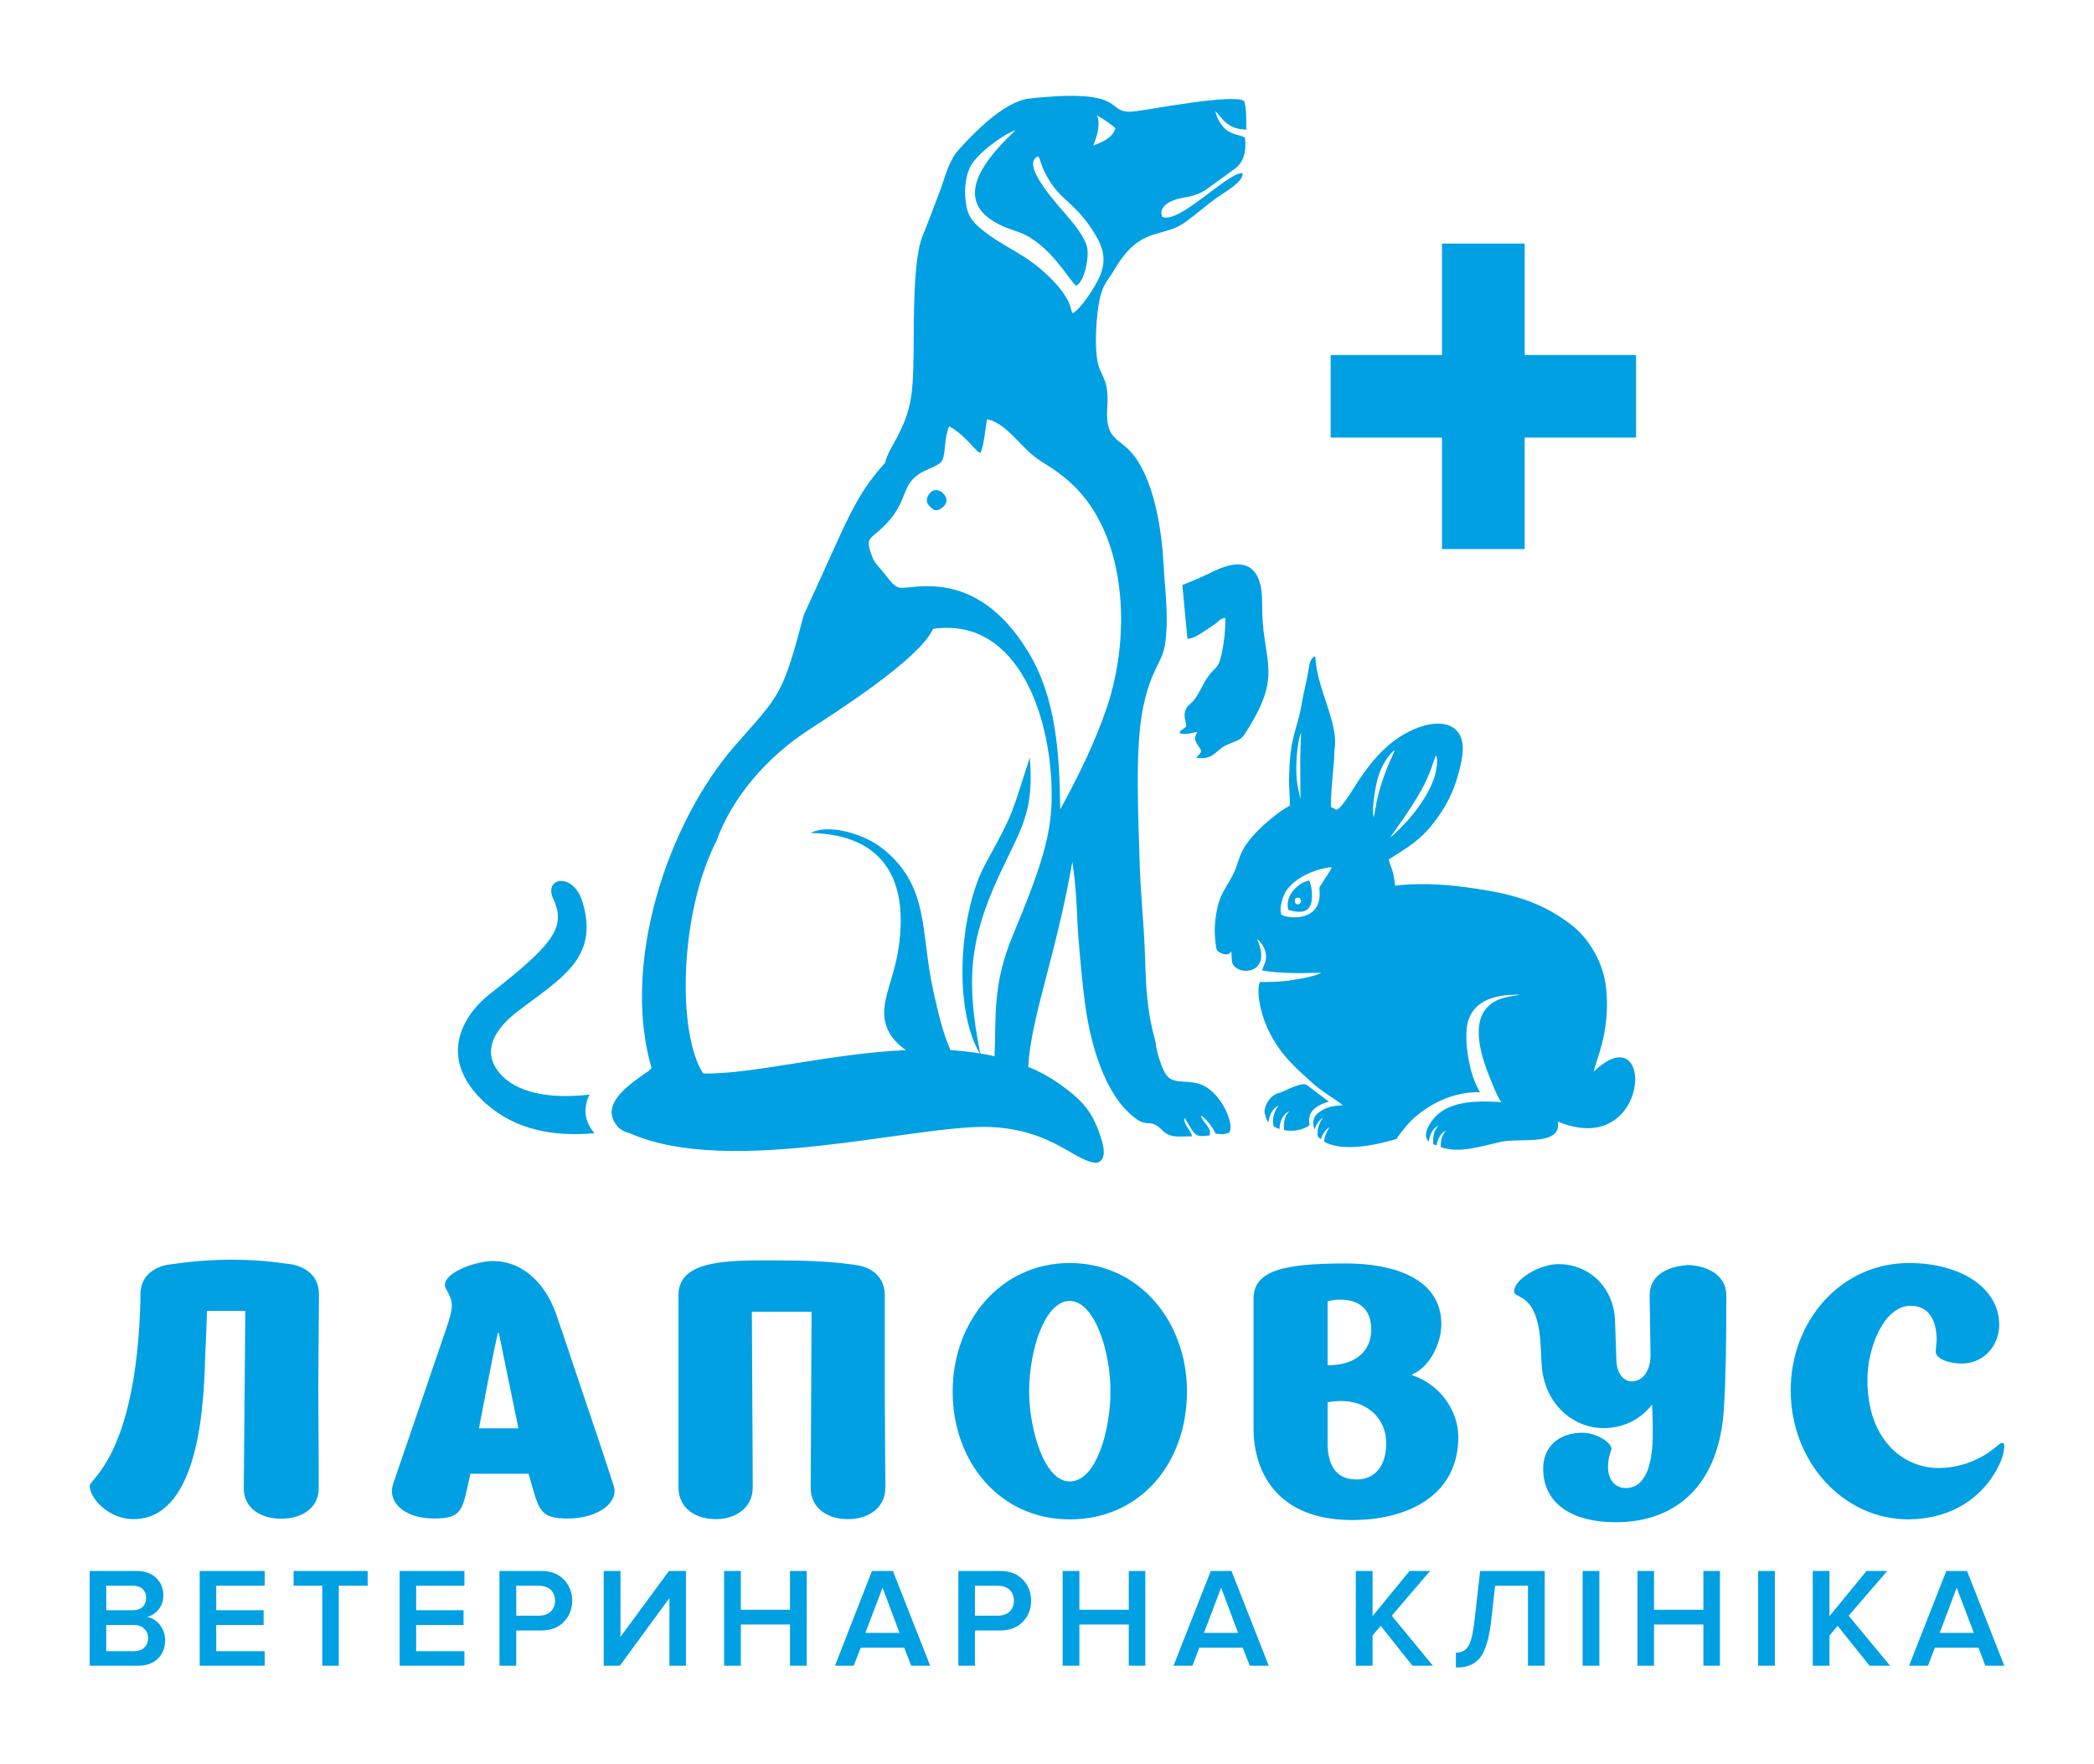
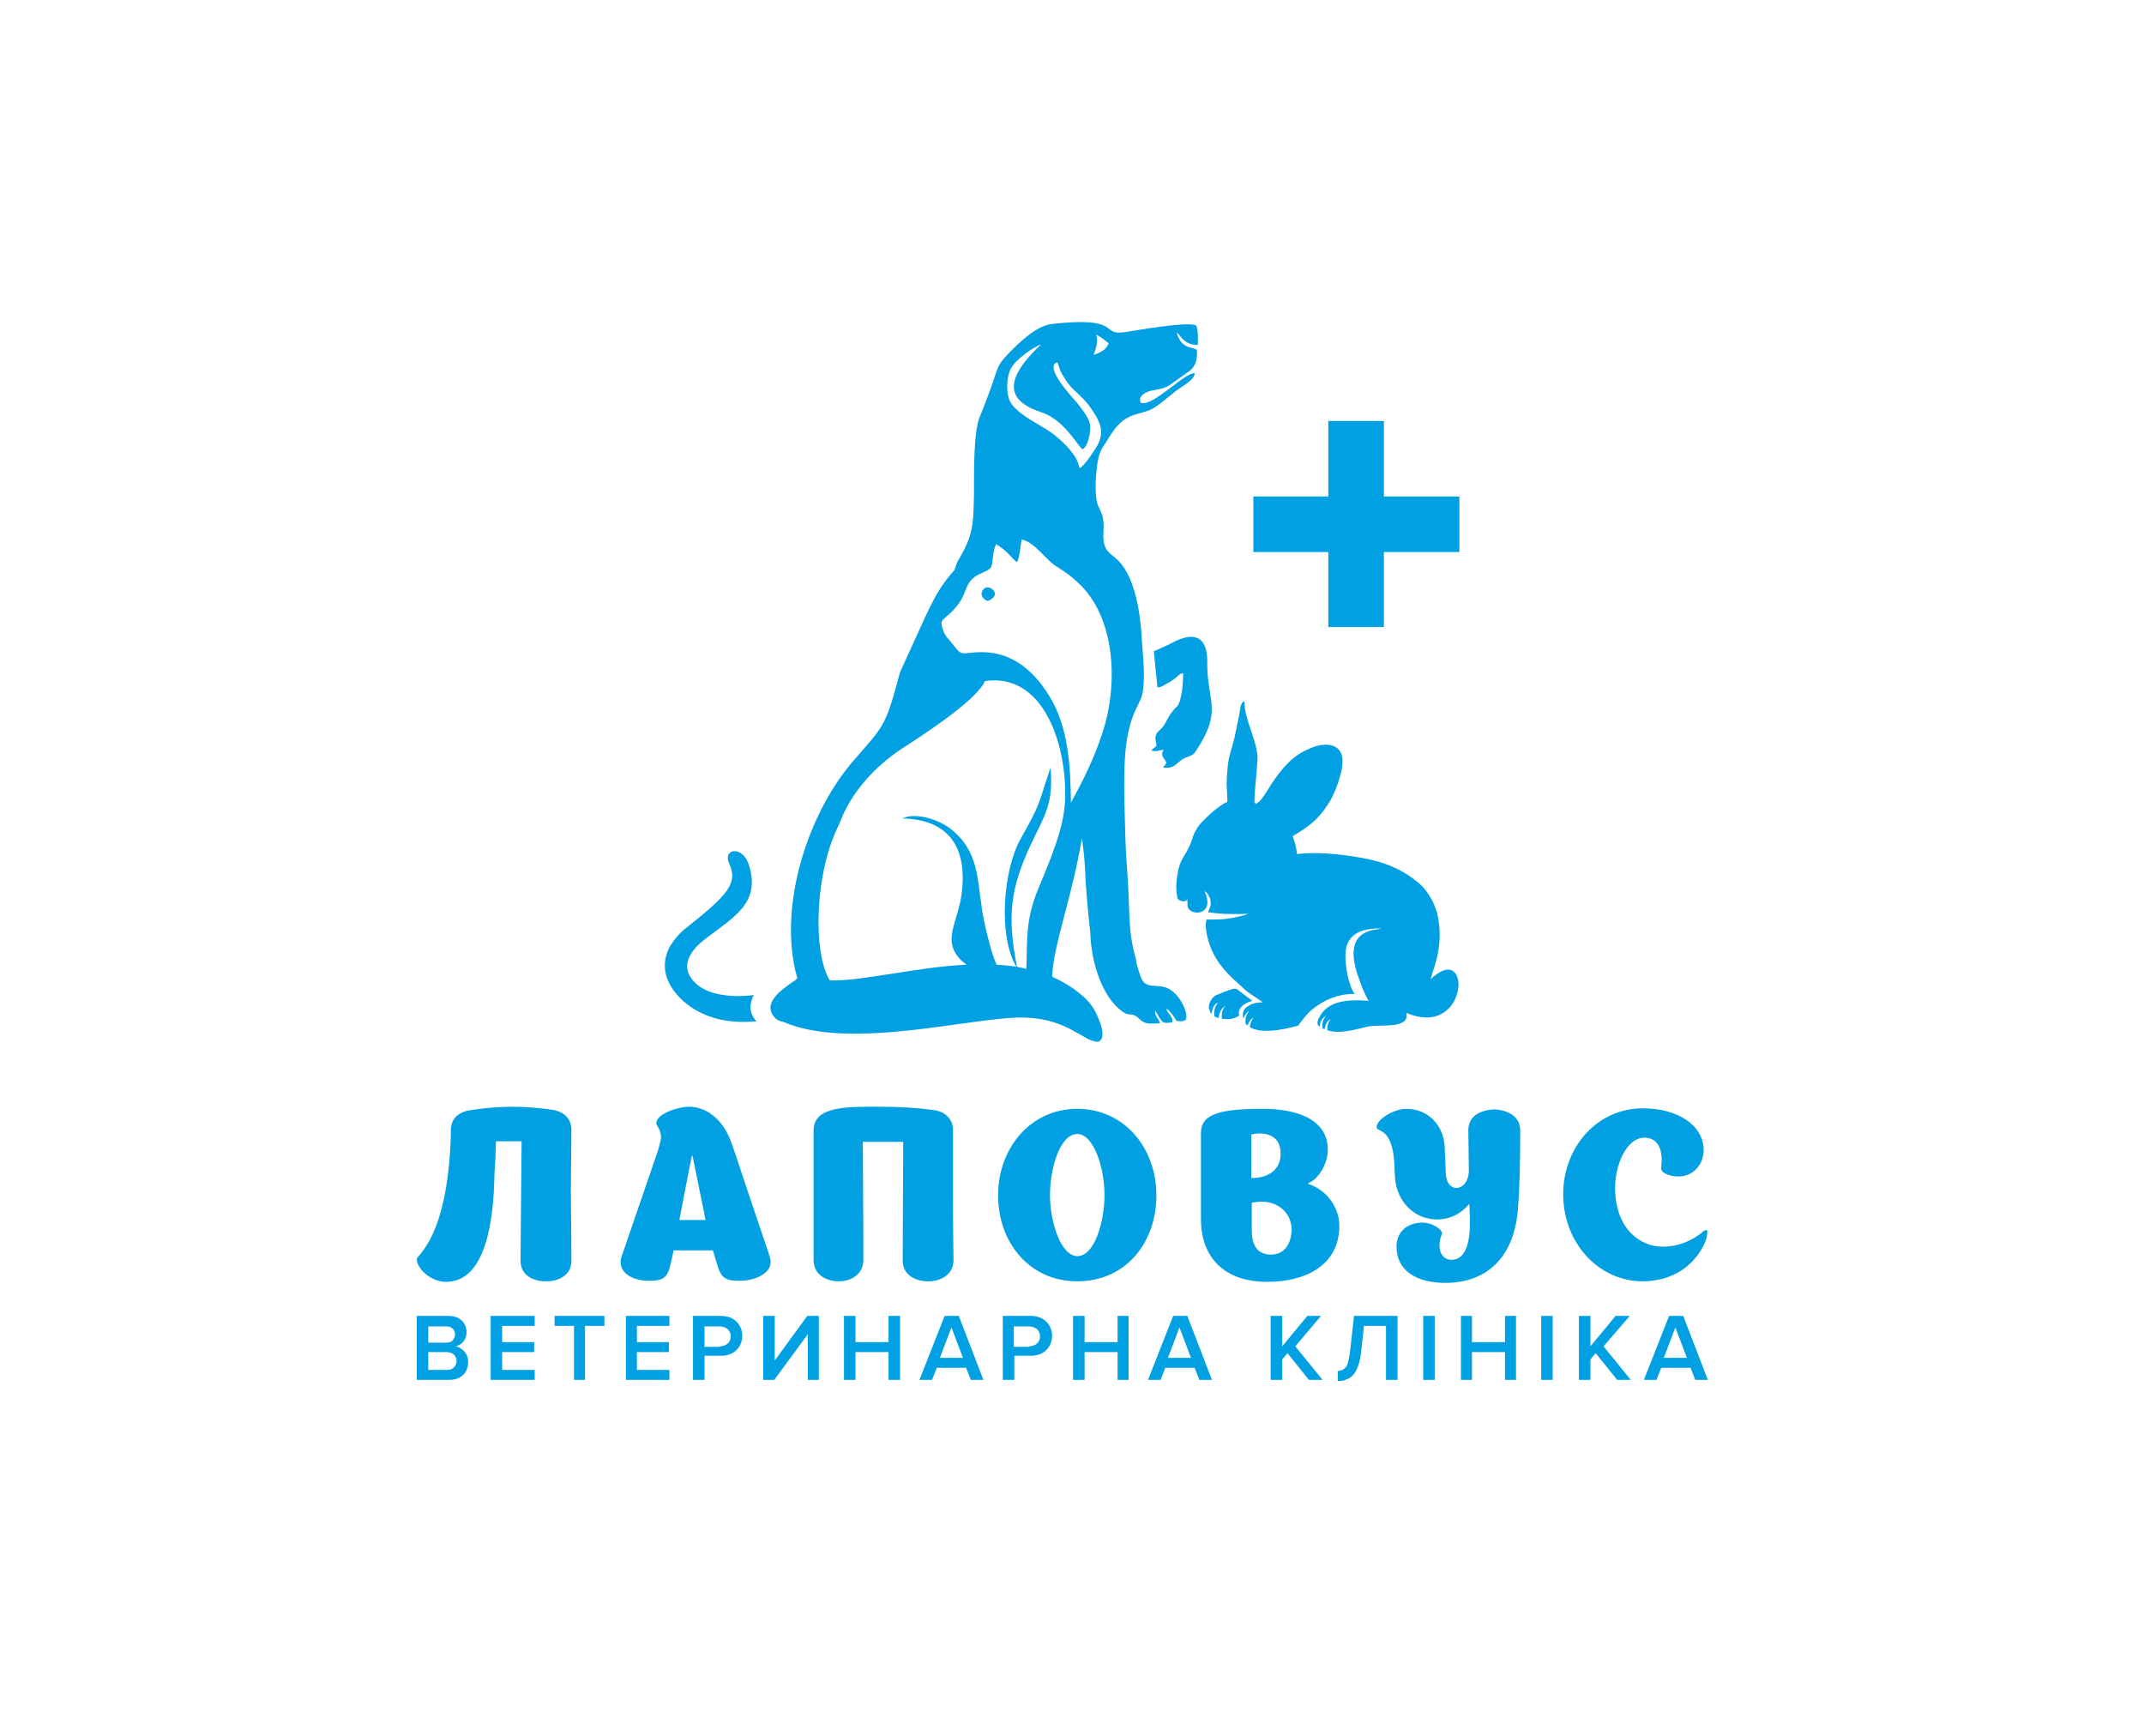
- <svg xmlns="http://www.w3.org/2000/svg" xml:space="preserve" width="95mm" height="80mm" version="1.1" style="shape-rendering:geometricPrecision; text-rendering:geometricPrecision; image-rendering:optimizeQuality; fill-rule:evenodd; clip-rule:evenodd" viewBox="0 0 9500 8000">
-   <defs>
-     <style type="text/css">
-    
-     .fil0 {fill:none}
-     .fil1 {fill:#00A0E3}
-     .fil2 {fill:#00A0E3;fill-rule:nonzero}
-    
-   </style>
-   </defs>
+ <svg xmlns="http://www.w3.org/2000/svg" version="1.1" id="Слой_1" x="0px" y="0px" viewBox="0 0 409 331" style="enable-background:new 0 0 409 331;" xml:space="preserve">
+   <style type="text/css">
+ 	.st0{fill:none;}
+ 	.st1{fill:#00A0E3;}
+ </style>
  <g id="Слой_x0020_1">
-     <rect class="fil0" width="9500" height="8000" />
+     <rect x="68" y="49" class="st0" width="269.3" height="226.8" />
    <g id="_2147016891120">
      <g>
        <g>
-           <rect class="fil1" x="6542" y="1105" width="375" height="1386" />
-           <rect class="fil1" transform="matrix(3.2868E-15 0.124102 -0.124102 3.2868E-15 7422.52 1610.65)" width="3018" height="11166" />
+           <rect x="253.4" y="80.3" class="st1" width="10.6" height="39.3" />
+           <rect x="239.1" y="94.7" class="st1" width="39.3" height="10.6" />
        </g>
-         <path class="fil1" d="M5159 5079c50,34 61,-5 113,48 38,38 75,28 136,28 -6,-30 -43,-57 -33,-83 49,80 42,88 113,79 10,-38 -31,-55 -40,-90 21,10 54,53 67,82 25,2 35,6 60,-4 31,-27 -34,-195 -139,-223 -64,-18 -116,5 -148,-44 -18,-27 -44,-109 -45,-143 -45,-161 -43,-260 -50,-432 -5,-119 -18,-242 -22,-364 -5,-206 -25,-538 16,-728 37,-174 85,-197 98,-279 19,-121 0,-247 -6,-363 -7,-139 -37,-367 -133,-494 -56,-75 -118,-70 -123,-172 -3,-42 7,-82 -2,-137 -5,-32 -21,-60 -32,-86 -30,-70 -15,-262 3,-330 10,-37 21,-57 38,-81 19,-26 33,-54 49,-76 107,-158 202,-108 301,-181 50,-37 85,-68 135,-105 32,-25 124,-71 123,-115 -63,-10 -287,232 -365,198 -21,-48 42,-78 90,-86 63,-11 90,-22 131,-54l109 -79c40,-30 53,-81 45,-141 -34,-16 -56,-12 -87,-37 -20,-17 -42,-52 -47,-82 1,1 3,1 3,3 1,2 3,3 4,3l20 24c28,35 63,52 113,53 0,-41 2,-98 -10,-130 -53,-33 -413,37 -494,47 -148,18 -10,-109 -480,-58 -117,13 -259,164 -321,233 -45,50 -58,114 -86,190 -25,65 -51,136 -78,202 -42,101 -39,382 -40,515 -3,221 -8,282 -105,451 -10,19 -19,40 -25,62 -142,159 -167,254 -368,689 -99,372 -106,358 -310,591 -308,351 -520,989 -381,1466 -17,17 -9,10 -33,26 -74,53 -210,145 -116,244 11,11 29,20 52,26l0 0c457,201 1302,-43 1634,-29 288,12 391,166 486,162 44,-15 27,-79 16,-113 -35,-107 -72,-162 -185,-242 -46,-33 -94,-59 -145,-80 11,-223 126,-504 200,-931 14,94 20,186 24,294 3,44 14,199 33,347 22,166 84,423 237,529zm-1909 -1263c75,-207 236,-385 418,-504 113,-74 504,-321 565,-459 393,-57 546,419 538,780 -4,170 -56,322 -175,608 -94,224 -76,368 -84,551 -21,-5 -43,-9 -65,-13 -65,-329 -50,-515 88,-812 98,-211 157,-280 137,-530 -84,255 -65,235 -200,480 -119,216 -150,655 -27,862 -44,-7 -88,-12 -133,-15 -37,-86 -54,-163 -77,-265 -60,-268 -16,-472 -223,-643 -74,-63 -214,-109 -302,-89 -8,2 -25,7 -31,12 311,7 446,191 398,519 -23,165 -101,267 -47,378 17,35 45,64 80,88 -350,16 -704,112 -920,106 -121,-189 -105,-733 60,-1054zm1560 -144c-3,-256 -19,-508 -146,-716 -239,-392 -531,-278 -584,-290 -31,-7 -54,-50 -88,-88 -12,-13 -27,-30 -34,-50 -39,-102 -9,-71 72,-162 87,-97 60,-160 137,-214 33,-24 98,-38 109,-66 15,-36 7,-99 30,-152 76,41 116,111 141,121 16,-22 24,-119 31,-153 72,13 134,96 188,146 56,54 101,61 192,143 257,234 275,694 162,1023 -55,162 -134,319 -210,458zm-592 -1375c-12,-11 -19,-28 -7,-49 29,-51 80,-12 83,19 1,13 -6,27 -21,37 -23,17 -34,14 -55,-7zm649 -876c-12,-17 -6,-31 -29,-70 -34,-57 -88,-108 -141,-150 -68,-54 -163,-96 -232,-151 -37,-30 -71,-57 -81,-117 -10,-57 -7,-119 14,-168 29,-70 168,-163 209,-174 -91,87 -297,289 -104,410 42,27 73,36 119,52 142,52 234,227 260,243 38,-16 60,-130 50,-174 -10,-45 -57,-103 -86,-137 -24,-30 -228,-243 -135,-276l7 16c14,40 12,41 38,86 18,32 42,60 64,81 54,50 92,84 135,150 45,69 71,129 33,215 -20,46 -85,145 -121,164zm93 -761c21,-50 33,-107 16,-137 38,21 61,39 85,59 -9,20 -16,48 -101,78z" />
-         <path class="fil1" d="M5364 2654l23 243c24,4 60,-23 87,-40 10,-7 25,-17 40,-27 19,-14 20,-23 45,-27 1,53 -5,106 -15,156 -18,82 -27,60 -62,109 -23,31 -39,74 -62,104 -16,21 -30,25 -39,44 -15,31 -1,51 1,80 -29,24 -29,17 -30,31 41,8 47,-3 80,-6 -27,42 8,57 18,87 -8,18 -14,17 -22,30 85,11 83,-37 145,-62 66,-27 57,-15 109,-103 134,-230 41,-286 44,-535 2,-158 -68,-218 -214,-149 -47,23 -101,47 -148,65z" />
-         <path class="fil1" d="M6065 3673c25,-8 86,-114 100,-134 66,-98 139,-182 249,-230 60,-27 143,-42 190,1 49,45 32,127 15,191 -16,61 -39,118 -71,169 -78,124 -138,161 -248,229 2,13 14,38 18,55 7,25 8,36 11,64 129,-15 269,-5 430,24 144,25 263,70 371,155 76,58 138,163 153,261 16,103 6,212 -25,312 -9,30 -21,63 -28,92 283,-271 262,404 -163,226 21,114 -174,73 -256,92 -95,21 -191,54 -275,24 0,-25 3,-55 25,-74 -28,9 -38,41 -44,67 -4,-1 -8,-3 -12,-5 -1,0 -1,0 -2,0 -4,-30 1,-64 24,-86 -28,12 -41,44 -45,73 -11,-10 -20,-29 -5,-61 56,-121 196,-127 334,-118 -19,-25 -48,-100 -61,-134 -140,-362 117,-340 143,-353 -122,-3 -226,33 -239,153 -8,80 15,219 61,289 -118,-3 -229,50 -312,128 -10,9 -65,75 -67,84 -147,44 -266,50 -329,12 2,-22 10,-43 25,-65 -21,11 -32,34 -40,54 -6,-4 -10,-9 -14,-14 -3,-29 5,-57 24,-83 -19,11 -31,33 -39,53 -3,-9 -5,-20 -5,-32 2,-27 14,-36 25,-45 35,-26 64,-30 109,-33 -11,-8 -21,-16 -34,-25 -35,-23 -76,-50 -104,-76 -92,-82 -165,-149 -214,-273 -19,-49 -39,-127 -27,-177 1,-3 2,-9 7,-8 25,1 83,-1 117,-5 63,-8 136,-23 157,-37 -90,2 -176,5 -267,-10 0,-19 24,-39 15,-81 -4,-21 -22,-52 -39,-61 64,140 -50,163 -95,130 -27,-21 -17,-38 -22,-76 -8,19 -29,17 -46,9 -23,-10 -22,-18 -25,-44 -6,-42 -5,-87 2,-129 15,-102 49,-122 82,-194 16,-35 21,-66 39,-100 16,-30 37,-55 59,-79 32,-34 106,-98 151,-121l3 -1c3,-27 -4,-91 -3,-116 1,-41 2,-80 7,-123 8,-79 39,-151 48,-211l0 0c9,-54 27,-126 36,-180 2,-36 28,-57 29,-43 0,13 3,34 5,47 21,129 101,266 81,374 1,48 -17,174 -16,257 6,3 12,6 18,9 4,2 4,5 9,3zm-165 -49c-13,-52 -19,-82 -19,-142 0,-39 6,-121 22,-161 -2,53 -5,104 -4,155l1 148zm41 1481c-34,24 -77,29 -115,22 -4,-30 0,-64 24,-86 -29,12 -45,48 -45,81 -10,-3 -19,-7 -27,-12 -7,-33 0,-66 23,-94 -28,11 -43,45 -46,76 -8,-10 -13,-21 -14,-33 -15,-21 13,-87 57,-99 13,-2 46,-20 62,-26 16,-6 53,-22 68,-12l101 76c-35,9 -80,30 -88,68 -3,13 -2,26 0,39zm101 -1171c-4,15 -36,58 -44,73 -16,25 -12,13 -11,46 2,128 -138,114 -167,100 -8,-3 -6,-1 -8,-9 -8,-20 5,-66 13,-84 33,-73 139,-119 217,-126zm265 -136c2,-4 118,-155 168,-267 24,-54 22,-61 39,-104 7,10 6,25 5,38 -2,32 -10,61 -22,89 -25,61 -70,123 -115,173 -15,16 -60,64 -75,71zm-75 -91c-11,-31 9,-145 19,-177 7,-25 17,-48 30,-71 11,-20 33,-48 46,-56 -5,19 -22,49 -30,71 -21,53 -37,98 -49,152 -4,17 -12,71 -16,81z" />
-         <path class="fil1" d="M5845 4128c39,11 81,18 100,-20 12,-24 8,-91 -6,-113 -42,6 -113,64 -94,133zm43 -56c8,0 14,6 14,15 0,9 -6,16 -14,16 -8,0 -14,-7 -14,-16 0,-9 6,-15 14,-15z" />
-         <path class="fil1" d="M2675 4966c-178,21 -337,-7 -412,-102 -80,-100 -12,-200 81,-272 197,-152 376,-242 299,-499 -42,-140 -179,-112 -133,-15 61,130 -3,208 -286,430 -49,39 -89,84 -115,135 -82,162 13,291 97,365 134,118 306,150 491,133 -28,-32 -45,-72 -40,-116 2,-21 8,-41 18,-59z" />
+         <path class="st1" d="M214.2,193c1.4,1,1.7-0.1,3.2,1.4c1.1,1.1,2.1,0.8,3.9,0.8c-0.2-0.9-1.2-1.6-0.9-2.4     c1.4,2.3,1.2,2.5,3.2,2.2c0.3-1.1-0.9-1.6-1.1-2.6c0.6,0.3,1.5,1.5,1.9,2.3c0.7,0.1,1,0.2,1.7-0.1c0.9-0.8-1-5.5-3.9-6.3     c-1.8-0.5-3.3,0.1-4.2-1.2c-0.5-0.8-1.2-3.1-1.3-4.1c-1.3-4.6-1.2-7.4-1.4-12.2c-0.1-3.4-0.5-6.9-0.6-10.3     c-0.1-5.8-0.7-15.3,0.5-20.6c1-4.9,2.4-5.6,2.8-7.9c0.5-3.4,0-7-0.2-10.3c-0.2-3.9-1-10.4-3.8-14c-1.6-2.1-3.3-2-3.5-4.9     c-0.1-1.2,0.2-2.3-0.1-3.9c-0.1-0.9-0.6-1.7-0.9-2.4c-0.9-2-0.4-7.4,0.1-9.4c0.3-1,0.6-1.6,1.1-2.3c0.5-0.7,0.9-1.5,1.4-2.2     c3-4.5,5.7-3.1,8.5-5.1c1.4-1,2.4-1.9,3.8-3c0.9-0.7,3.5-2,3.5-3.3c-1.8-0.3-8.1,6.6-10.3,5.6c-0.6-1.4,1.2-2.2,2.6-2.4     c1.8-0.3,2.6-0.6,3.7-1.5l3.1-2.2c1.1-0.9,1.5-2.3,1.3-4c-1-0.5-1.6-0.3-2.5-1c-0.6-0.5-1.2-1.5-1.3-2.3c0,0,0.1,0,0.1,0.1     c0,0.1,0.1,0.1,0.1,0.1l0.6,0.7c0.8,1,1.8,1.5,3.2,1.5c0-1.2,0.1-2.8-0.3-3.7c-1.5-0.9-11.7,1-14,1.3c-4.2,0.5-0.3-3.1-13.6-1.6     c-3.3,0.4-7.3,4.6-9.1,6.6c-1.3,1.4-1.6,3.2-2.4,5.4c-0.7,1.8-1.4,3.9-2.2,5.7c-1.2,2.9-1.1,10.8-1.1,14.6c-0.1,6.3-0.2,8-3,12.8     c-0.3,0.5-0.5,1.1-0.7,1.8c-4,4.5-4.7,7.2-10.4,19.5c-2.8,10.5-3,10.1-8.8,16.8c-8.7,9.9-14.7,28-10.8,41.6     c-0.5,0.5-0.3,0.3-0.9,0.7c-2.1,1.5-6,4.1-3.3,6.9c0.3,0.3,0.8,0.6,1.5,0.7l0,0c13,5.7,36.9-1.2,46.3-0.8     c8.2,0.3,11.1,4.7,13.8,4.6c1.2-0.4,0.8-2.2,0.5-3.2c-1-3-2-4.6-5.2-6.9c-1.3-0.9-2.7-1.7-4.1-2.3c0.3-6.3,3.6-14.3,5.7-26.4     c0.4,2.7,0.6,5.3,0.7,8.3c0.1,1.2,0.4,5.6,0.9,9.8C208.1,182.7,209.9,190,214.2,193z M160.1,157.2c2.1-5.9,6.7-10.9,11.8-14.3     c3.2-2.1,14.3-9.1,16-13c11.1-1.6,15.5,11.9,15.3,22.1c-0.1,4.8-1.6,9.1-5,17.2c-2.7,6.3-2.2,10.4-2.4,15.6     c-0.6-0.1-1.2-0.3-1.8-0.4c-1.8-9.3-1.4-14.6,2.5-23c2.8-6,4.5-7.9,3.9-15c-2.4,7.2-1.8,6.7-5.7,13.6c-3.4,6.1-4.3,18.6-0.8,24.4     c-1.2-0.2-2.5-0.3-3.8-0.4c-1-2.4-1.5-4.6-2.2-7.5c-1.7-7.6-0.5-13.4-6.3-18.2c-2.1-1.8-6.1-3.1-8.6-2.5     c-0.2,0.1-0.7,0.2-0.9,0.3c8.8,0.2,12.6,5.4,11.3,14.7c-0.7,4.7-2.9,7.6-1.3,10.7c0.5,1,1.3,1.8,2.3,2.5c-9.9,0.5-20,3.2-26.1,3     C155,181.7,155.4,166.3,160.1,157.2z M204.3,153.1c-0.1-7.3-0.5-14.4-4.1-20.3c-6.8-11.1-15.1-7.9-16.6-8.2     c-0.9-0.2-1.5-1.4-2.5-2.5c-0.3-0.4-0.8-0.9-1-1.4c-1.1-2.9-0.3-2,2-4.6c2.5-2.7,1.7-4.5,3.9-6.1c0.9-0.7,2.8-1.1,3.1-1.9     c0.4-1,0.2-2.8,0.9-4.3c2.2,1.2,3.3,3.1,4,3.4c0.5-0.6,0.7-3.4,0.9-4.3c2,0.4,3.8,2.7,5.3,4.1c1.6,1.5,2.9,1.7,5.4,4.1     c7.3,6.6,7.8,19.7,4.6,29C208.7,144.7,206.5,149.1,204.3,153.1z M187.6,114.1c-0.3-0.3-0.5-0.8-0.2-1.4c0.8-1.4,2.3-0.3,2.4,0.5     c0,0.4-0.2,0.8-0.6,1C188.5,114.8,188.2,114.7,187.6,114.1z M206,89.3c-0.3-0.5-0.2-0.9-0.8-2c-1-1.6-2.5-3.1-4-4.3     c-1.9-1.5-4.6-2.7-6.6-4.3c-1-0.9-2-1.6-2.3-3.3c-0.3-1.6-0.2-3.4,0.4-4.8c0.8-2,4.8-4.6,5.9-4.9c-2.6,2.5-8.4,8.2-2.9,11.6     c1.2,0.8,2.1,1,3.4,1.5c4,1.5,6.6,6.4,7.4,6.9c1.1-0.5,1.7-3.7,1.4-4.9c-0.3-1.3-1.6-2.9-2.4-3.9c-0.7-0.9-6.5-6.9-3.8-7.8     l0.2,0.5c0.4,1.1,0.3,1.2,1.1,2.4c0.5,0.9,1.2,1.7,1.8,2.3c1.5,1.4,2.6,2.4,3.8,4.3c1.3,2,2,3.7,0.9,6.1     C208.8,85.9,207,88.7,206,89.3z M208.6,67.7c0.6-1.4,0.9-3,0.5-3.9c1.1,0.6,1.7,1.1,2.4,1.7C211.2,66.1,211,66.9,208.6,67.7z" />
+         <path class="st1" d="M220.1,124.2l0.7,6.9c0.7,0.1,1.7-0.7,2.5-1.1c0.3-0.2,0.7-0.5,1.1-0.8c0.5-0.4,0.6-0.7,1.3-0.8     c0,1.5-0.1,3-0.4,4.4c-0.5,2.3-0.8,1.7-1.8,3.1c-0.7,0.9-1.1,2.1-1.8,2.9c-0.5,0.6-0.9,0.7-1.1,1.2c-0.4,0.9,0,1.4,0,2.3     c-0.8,0.7-0.8,0.5-0.9,0.9c1.2,0.2,1.3-0.1,2.3-0.2c-0.8,1.2,0.2,1.6,0.5,2.5c-0.2,0.5-0.4,0.5-0.6,0.9c2.4,0.3,2.4-1,4.1-1.8     c1.9-0.8,1.6-0.4,3.1-2.9c3.8-6.5,1.2-8.1,1.2-15.2c0.1-4.5-1.9-6.2-6.1-4.2C222.9,123,221.4,123.7,220.1,124.2z" />
+         <path class="st1" d="M239.9,153.1c0.7-0.2,2.4-3.2,2.8-3.8c1.9-2.8,3.9-5.2,7.1-6.5c1.7-0.8,4.1-1.2,5.4,0     c1.4,1.3,0.9,3.6,0.4,5.4c-0.5,1.7-1.1,3.3-2,4.8c-2.2,3.5-3.9,4.6-7,6.5c0.1,0.4,0.4,1.1,0.5,1.6c0.2,0.7,0.2,1,0.3,1.8     c3.7-0.4,7.6-0.1,12.2,0.7c4.1,0.7,7.5,2,10.5,4.4c2.2,1.6,3.9,4.6,4.3,7.4c0.5,2.9,0.2,6-0.7,8.8c-0.3,0.9-0.6,1.8-0.8,2.6     c8-7.7,7.4,11.5-4.6,6.4c0.6,3.2-4.9,2.1-7.3,2.6c-2.7,0.6-5.4,1.5-7.8,0.7c0-0.7,0.1-1.6,0.7-2.1c-0.8,0.3-1.1,1.2-1.2,1.9     c-0.1,0-0.2-0.1-0.3-0.1c0,0,0,0-0.1,0c-0.1-0.9,0-1.8,0.7-2.4c-0.8,0.3-1.2,1.2-1.3,2.1c-0.3-0.3-0.6-0.8-0.1-1.7     c1.6-3.4,5.6-3.6,9.5-3.3c-0.5-0.7-1.4-2.8-1.7-3.8c-4-10.3,3.3-9.6,4.1-10c-3.5-0.1-6.4,0.9-6.8,4.3c-0.2,2.3,0.4,6.2,1.7,8.2     c-3.3-0.1-6.5,1.4-8.8,3.6c-0.3,0.3-1.8,2.1-1.9,2.4c-4.2,1.2-7.5,1.4-9.3,0.3c0.1-0.6,0.3-1.2,0.7-1.8c-0.6,0.3-0.9,1-1.1,1.5     c-0.2-0.1-0.3-0.3-0.4-0.4c-0.1-0.8,0.1-1.6,0.7-2.4c-0.5,0.3-0.9,0.9-1.1,1.5c-0.1-0.3-0.1-0.6-0.1-0.9c0.1-0.8,0.4-1,0.7-1.3     c1-0.7,1.8-0.9,3.1-0.9c-0.3-0.2-0.6-0.5-1-0.7c-1-0.7-2.2-1.4-2.9-2.2c-2.6-2.3-4.7-4.2-6.1-7.7c-0.5-1.4-1.1-3.6-0.8-5     c0-0.1,0.1-0.3,0.2-0.2c0.7,0,2.4,0,3.3-0.1c1.8-0.2,3.9-0.7,4.5-1c-2.6,0.1-5,0.1-7.6-0.3c0-0.5,0.7-1.1,0.4-2.3     c-0.1-0.6-0.6-1.5-1.1-1.7c1.8,4-1.4,4.6-2.7,3.7c-0.8-0.6-0.5-1.1-0.6-2.2c-0.2,0.5-0.8,0.5-1.3,0.3c-0.7-0.3-0.6-0.5-0.7-1.2     c-0.2-1.2-0.1-2.5,0.1-3.7c0.4-2.9,1.4-3.5,2.3-5.5c0.5-1,0.6-1.9,1.1-2.8c0.5-0.9,1-1.6,1.7-2.2c0.9-1,3-2.8,4.3-3.4l0.1,0     c0.1-0.8-0.1-2.6-0.1-3.3c0-1.2,0.1-2.3,0.2-3.5c0.2-2.2,1.1-4.3,1.4-6l0,0c0.3-1.5,0.8-3.6,1-5.1c0.1-1,0.8-1.6,0.8-1.2     c0,0.4,0.1,1,0.1,1.3c0.6,3.7,2.9,7.5,2.3,10.6c0,1.4-0.5,4.9-0.5,7.3c0.2,0.1,0.3,0.2,0.5,0.3     C239.8,153.1,239.8,153.2,239.9,153.1z M235.2,151.7c-0.4-1.5-0.5-2.3-0.5-4c0-1.1,0.2-3.4,0.6-4.6c-0.1,1.5-0.1,2.9-0.1,4.4     L235.2,151.7z M236.4,193.7c-1,0.7-2.2,0.8-3.3,0.6c-0.1-0.9,0-1.8,0.7-2.4c-0.8,0.3-1.3,1.4-1.3,2.3c-0.3-0.1-0.5-0.2-0.8-0.3     c-0.2-0.9,0-1.9,0.7-2.7c-0.8,0.3-1.2,1.3-1.3,2.2c-0.2-0.3-0.4-0.6-0.4-0.9c-0.4-0.6,0.4-2.5,1.6-2.8c0.4-0.1,1.3-0.6,1.8-0.7     c0.5-0.2,1.5-0.6,1.9-0.3l2.9,2.2c-1,0.3-2.3,0.9-2.5,1.9C236.3,193,236.3,193.3,236.4,193.7z M239.3,160.5     c-0.1,0.4-1,1.6-1.2,2.1c-0.5,0.7-0.3,0.4-0.3,1.3c0.1,3.6-3.9,3.2-4.7,2.8c-0.2-0.1-0.2,0-0.2-0.3c-0.2-0.6,0.1-1.9,0.4-2.4     C234.1,162,237.1,160.7,239.3,160.5z M246.8,156.7c0.1-0.1,3.3-4.4,4.8-7.6c0.7-1.5,0.6-1.7,1.1-2.9c0.2,0.3,0.2,0.7,0.1,1.1     c-0.1,0.9-0.3,1.7-0.6,2.5c-0.7,1.7-2,3.5-3.3,4.9C248.5,155.1,247.2,156.5,246.8,156.7z M244.7,154.1c-0.3-0.9,0.3-4.1,0.5-5     c0.2-0.7,0.5-1.4,0.9-2c0.3-0.6,0.9-1.4,1.3-1.6c-0.1,0.5-0.6,1.4-0.9,2c-0.6,1.5-1,2.8-1.4,4.3     C245,152.3,244.8,153.8,244.7,154.1z" />
+         <path class="st1" d="M233.7,166c1.1,0.3,2.3,0.5,2.8-0.6c0.3-0.7,0.2-2.6-0.2-3.2C235.2,162.4,233.1,164.1,233.7,166z      M234.9,164.4c0.2,0,0.4,0.2,0.4,0.4c0,0.3-0.2,0.5-0.4,0.5c-0.2,0-0.4-0.2-0.4-0.5C234.5,164.6,234.7,164.4,234.9,164.4z" />
+         <path class="st1" d="M143.8,189.8c-5,0.6-9.6-0.2-11.7-2.9c-2.3-2.8-0.3-5.7,2.3-7.7c5.6-4.3,10.7-6.9,8.5-14.1     c-1.2-4-5.1-3.2-3.8-0.4c1.7,3.7-0.1,5.9-8.1,12.2c-1.4,1.1-2.5,2.4-3.3,3.8c-2.3,4.6,0.4,8.2,2.7,10.3c3.8,3.3,8.7,4.3,13.9,3.8     c-0.8-0.9-1.3-2-1.1-3.3C143.4,190.8,143.5,190.3,143.8,189.8z" />
      </g>
      <g>
-         <path class="fil2" d="M1444 6289l3 -418c0,-90 -72,-132 -147,-138 -80,-12 -161,-18 -246,-18 -87,0 -178,6 -271,20 -74,6 -146,47 -146,138l0 31c-20,699 -230,805 -230,837 0,57 87,151 198,151 284,0 316,-473 324,-683 1,-40 3,-89 6,-146l4 -116 174 0 -7 804c-1,99 88,139 169,139l2 0c81,0 169,-40 169,-139 0,-7 0,-160 -2,-462zm1338 445c0,-2 -19,-57 -55,-168l-120 -356c-43,-129 -71,-212 -84,-249 -57,-159 -168,-240 -286,-240 -75,0 -219,49 -219,110 0,17 32,46 32,94 0,21 -9,55 -25,101l-242 708c-3,10 -5,20 -5,30 0,71 77,125 191,125 132,0 129,-40 165,-203l264 0c48,164 45,203 178,203 121,0 212,-57 212,-125 0,-9 -2,-20 -6,-30zm-609 -254c6,-31 70,-373 86,-433l4 0 89 433 -179 0zm1841 -176l0 -428c0,-88 -66,-130 -138,-138 -105,-15 -221,-20 -355,-20 -210,0 -443,-6 -443,158l0 870c0,104 87,146 169,146l1 0c78,0 167,-42 167,-146 0,-11 -1,-275 -4,-795l271 0 -4 795c-2,104 87,146 168,146l2 0c81,0 169,-42 169,-146 0,-6 -2,-154 -3,-442zm1371 9c0,-316 -215,-583 -532,-583 -313,0 -531,264 -531,583 0,318 213,580 531,580 324,0 532,-259 532,-580zm-716 0c0,-190 72,-411 184,-411 110,0 185,221 185,411 0,169 -62,408 -185,408 -117,0 -184,-241 -184,-408zm1744 -72c-5,0 -6,-1 -6,-3 0,-1 1,-3 5,-6 64,-25 127,-127 127,-224 0,-215 -229,-276 -433,-276 -284,0 -419,32 -419,161l0 587c0,203 112,416 447,416 247,0 482,-107 482,-377 0,-114 -77,-233 -203,-278l0 0zm-390 -337c19,-5 37,-8 56,-8 82,0 142,38 142,136 0,91 -63,162 -198,162l0 -290zm132 808c-84,0 -127,-50 -132,-152l0 -198c22,-4 42,-6 62,-6 116,0 204,77 204,192 0,100 -49,164 -134,164l0 0zm1677 -833c0,-109 -110,-138 -173,-140l-2 0c-63,5 -173,28 -173,140 0,2 4,221 4,269 0,79 -42,119 -84,119 -37,0 -71,-34 -71,-103l-6 -173c-6,-152 -118,-256 -257,-256 -85,0 -201,69 -201,124 0,37 110,-3 121,253l4 77c11,183 145,290 281,290 83,0 164,-34 220,-107 0,0 3,73 3,89l0 52c0,98 -20,238 -122,238 -47,0 -81,-36 -81,-97 0,-23 5,-51 16,-80 0,-31 -71,-74 -132,-74 -106,0 -178,63 -178,162 0,164 138,244 328,244 288,0 473,-182 492,-519 8,-118 11,-287 11,-508zm1232 678c-77,68 -175,103 -270,103 -153,0 -322,-121 -322,-400 0,-146 75,-336 196,-336 82,0 118,65 118,153 0,18 -4,37 -4,55 0,29 52,54 118,54 104,0 170,-86 170,-175 0,-169 -176,-281 -409,-281 -312,0 -537,266 -537,577 0,324 237,586 535,586 315,-4 419,-244 430,-301l4 -26c0,-12 -1,-20 -9,-20 -5,0 -12,4 -20,11z" />
-         <path class="fil2" d="M624 7557l-217 0 0 -430 211 0c39,0 69,11 90,31 22,21 33,47 33,79 0,26 -7,47 -22,65 -14,18 -32,29 -53,33 23,4 43,16 59,36 16,21 24,44 24,70 0,35 -11,63 -33,84 -22,22 -53,32 -92,32zm-21 -252c19,0 34,-5 44,-15 11,-11 16,-24 16,-40 0,-17 -5,-31 -16,-41 -10,-10 -25,-15 -44,-15l-121 0 0 111 121 0zm3 186c21,0 37,-5 48,-16 12,-10 18,-25 18,-44 0,-17 -6,-31 -18,-42 -11,-12 -27,-17 -48,-17l-124 0 0 119 124 0zm595 66l-295 0 0 -430 295 0 0 67 -220 0 0 111 215 0 0 67 -215 0 0 119 220 0 0 66zm336 0l-75 0 0 -363 -130 0 0 -67 336 0 0 67 -131 0 0 363zm570 0l-294 0 0 -430 294 0 0 67 -219 0 0 111 215 0 0 67 -215 0 0 119 219 0 0 66zm235 0l-76 0 0 -430 189 0c44,0 78,13 103,39 25,26 38,58 38,96 0,38 -13,70 -38,96 -25,26 -59,39 -103,39l-113 0 0 160zm103 -227c21,0 39,-6 53,-18 13,-13 20,-29 20,-50 0,-21 -7,-37 -20,-50 -14,-12 -32,-18 -53,-18l-103 0 0 136 103 0zm367 227l-73 0 0 -430 76 0 0 299 220 -299 77 0 0 430 -75 0 0 -307 -225 307zm848 0l-76 0 0 -187 -223 0 0 187 -76 0 0 -430 76 0 0 176 223 0 0 -176 76 0 0 430zm560 0l-86 0 -32 -82 -197 0 -32 82 -85 0 168 -430 95 0 169 430zm-139 -149l-77 -205 -78 205 155 0zm342 149l-75 0 0 -430 189 0c43,0 78,13 103,39 25,26 38,58 38,96 0,38 -13,70 -38,96 -25,26 -60,39 -103,39l-114 0 0 160zm104 -227c21,0 39,-6 53,-18 13,-13 20,-29 20,-50 0,-21 -7,-37 -20,-50 -14,-12 -32,-18 -53,-18l-104 0 0 136 104 0zm669 227l-75 0 0 -187 -224 0 0 187 -76 0 0 -430 76 0 0 176 224 0 0 -176 75 0 0 430zm560 0l-86 0 -32 -82 -197 0 -31 82 -86 0 169 -430 94 0 169 430zm-139 -149l-77 -205 -78 205 155 0zm884 149l-93 0 -144 -181 -37 44 0 137 -76 0 0 -430 76 0 0 205 168 -205 93 0 -174 203 187 227zm104 8l0 -67c25,0 44,-10 56,-29 13,-20 22,-60 29,-121l25 -221 293 0 0 430 -76 0 0 -363 -149 0 -18 160c-5,44 -12,80 -22,109 -9,29 -21,51 -35,65 -14,14 -29,24 -45,29 -16,6 -35,8 -58,8zm651 -8l-76 0 0 -430 76 0 0 430zm547 0l-75 0 0 -187 -224 0 0 187 -75 0 0 -430 75 0 0 176 224 0 0 -176 75 0 0 430zm249 0l-76 0 0 -430 76 0 0 430zm523 0l-93 0 -145 -181 -37 44 0 137 -76 0 0 -430 76 0 0 205 168 -205 94 0 -175 203 188 227zm518 0l-86 0 -31 -82 -198 0 -31 82 -86 0 169 -430 94 0 169 430zm-138 -149l-78 -205 -77 205 155 0z" />
+         <path class="st1" d="M108.9,227.3l0.1-11.8c0-2.6-2-3.7-4.2-3.9c-2.3-0.3-4.6-0.5-7-0.5c-2.5,0-5,0.2-7.7,0.6     c-2.1,0.2-4.1,1.3-4.1,3.9v0.9c-0.6,19.8-6.5,22.8-6.5,23.7c0,1.6,2.5,4.3,5.6,4.3c8.1,0,9-13.4,9.2-19.4c0-1.1,0.1-2.5,0.2-4.1     l0.1-3.3h4.9l-0.2,22.8c0,2.8,2.5,3.9,4.8,3.9h0.1c2.3,0,4.8-1.1,4.8-3.9C109,240.2,109,235.8,108.9,227.3z M146.9,239.9     c0-0.1-0.5-1.6-1.6-4.8l-3.4-10.1c-1.2-3.7-2-6-2.4-7.1c-1.6-4.5-4.8-6.8-8.1-6.8c-2.1,0-6.2,1.4-6.2,3.1c0,0.5,0.9,1.3,0.9,2.7     c0,0.6-0.3,1.6-0.7,2.9l-6.9,20.1c-0.1,0.3-0.1,0.6-0.1,0.9c0,2,2.2,3.5,5.4,3.5c3.7,0,3.7-1.1,4.7-5.8h7.5     c1.4,4.6,1.3,5.8,5,5.8c3.4,0,6-1.6,6-3.5C147,240.5,147,240.2,146.9,239.9z M129.6,232.7c0.2-0.9,2-10.6,2.4-12.3h0.1l2.5,12.3     H129.6z M181.8,227.7v-12.1c0-2.5-1.9-3.7-3.9-3.9c-3-0.4-6.3-0.6-10.1-0.6c-6,0-12.6-0.2-12.6,4.5v24.7c0,2.9,2.5,4.1,4.8,4.1h0     c2.2,0,4.7-1.2,4.7-4.1c0-0.3,0-7.8-0.1-22.5h7.7l-0.1,22.5c-0.1,2.9,2.5,4.1,4.8,4.1h0.1c2.3,0,4.8-1.2,4.8-4.1     C181.9,240.1,181.8,235.9,181.8,227.7z M220.6,228c0-9-6.1-16.5-15.1-16.5c-8.9,0-15.1,7.5-15.1,16.5c0,9,6,16.4,15.1,16.4     C214.7,244.4,220.6,237.1,220.6,228z M200.3,228c0-5.4,2-11.7,5.2-11.7c3.1,0,5.2,6.3,5.2,11.7c0,4.8-1.8,11.6-5.2,11.6     C202.2,239.5,200.3,232.7,200.3,228z M249.8,225.9c-0.1,0-0.2,0-0.2-0.1c0,0,0-0.1,0.1-0.2c1.8-0.7,3.6-3.6,3.6-6.3     c0-6.1-6.5-7.8-12.3-7.8c-8.1,0-11.9,0.9-11.9,4.6v16.6c0,5.8,3.2,11.8,12.7,11.8c7,0,13.7-3,13.7-10.7     C255.5,230.6,253.4,227.2,249.8,225.9L249.8,225.9z M238.7,216.4c0.5-0.1,1-0.2,1.6-0.2c2.3,0,4,1.1,4,3.9c0,2.6-1.8,4.6-5.6,4.6     V216.4z M242.5,239.3c-2.4,0-3.6-1.4-3.7-4.3v-5.6c0.6-0.1,1.2-0.2,1.8-0.2c3.3,0,5.8,2.2,5.8,5.4     C246.3,237.4,244.9,239.3,242.5,239.3L242.5,239.3z M290,215.6c0-3.1-3.1-3.9-4.9-4H285c-1.8,0.1-4.9,0.8-4.9,4     c0,0.1,0.1,6.3,0.1,7.6c0,2.2-1.2,3.4-2.4,3.4c-1,0-2-1-2-2.9l-0.2-4.9c-0.2-4.3-3.3-7.3-7.3-7.3c-2.4,0-5.7,2-5.7,3.5     c0,1,3.1-0.1,3.4,7.2l0.1,2.2c0.3,5.2,4.1,8.2,8,8.2c2.4,0,4.6-1,6.2-3c0,0,0.1,2.1,0.1,2.5v1.5c0,2.8-0.6,6.7-3.5,6.7     c-1.3,0-2.3-1-2.3-2.7c0-0.7,0.1-1.4,0.5-2.3c0-0.9-2-2.1-3.7-2.1c-3,0-5,1.8-5,4.6c0,4.6,3.9,6.9,9.3,6.9     c8.2,0,13.4-5.2,13.9-14.7C289.9,226.7,290,221.9,290,215.6z M324.9,234.9c-2.2,1.9-5,2.9-7.7,2.9c-4.3,0-9.1-3.4-9.1-11.3     c0-4.1,2.1-9.5,5.6-9.5c2.3,0,3.3,1.8,3.3,4.3c0,0.5-0.1,1-0.1,1.6c0,0.8,1.5,1.5,3.3,1.5c2.9,0,4.8-2.4,4.8-5c0-4.8-5-8-11.6-8     c-8.8,0-15.2,7.5-15.2,16.4c0,9.2,6.7,16.6,15.2,16.6c8.9-0.1,11.9-6.9,12.2-8.5l0.1-0.7c0-0.3,0-0.6-0.3-0.6     C325.4,234.6,325.2,234.7,324.9,234.9z" />
+         <path class="st1" d="M85.7,263.2h-6.2V251h6c1.1,0,2,0.3,2.6,0.9c0.6,0.6,0.9,1.3,0.9,2.2c0,0.7-0.2,1.3-0.6,1.8     c-0.4,0.5-0.9,0.8-1.5,0.9c0.7,0.1,1.2,0.5,1.7,1c0.5,0.6,0.7,1.2,0.7,2c0,1-0.3,1.8-0.9,2.4C87.7,262.9,86.8,263.2,85.7,263.2z      M85.1,256.1c0.5,0,1-0.1,1.2-0.4c0.3-0.3,0.5-0.7,0.5-1.1c0-0.5-0.1-0.9-0.5-1.2c-0.3-0.3-0.7-0.4-1.2-0.4h-3.4v3.1H85.1z      M85.2,261.3c0.6,0,1-0.1,1.4-0.5c0.3-0.3,0.5-0.7,0.5-1.2c0-0.5-0.2-0.9-0.5-1.2c-0.3-0.3-0.8-0.5-1.4-0.5h-3.5v3.4H85.2z      M102,263.2h-8.4V251h8.4v1.9h-6.2v3.1h6.1v1.9h-6.1v3.4h6.2V263.2z M111.6,263.2h-2.1v-10.3h-3.7V251h9.5v1.9h-3.7V263.2z      M127.7,263.2h-8.3V251h8.3v1.9h-6.2v3.1h6.1v1.9h-6.1v3.4h6.2V263.2z M134.4,263.2h-2.2V251h5.4c1.2,0,2.2,0.4,2.9,1.1     c0.7,0.7,1.1,1.6,1.1,2.7c0,1.1-0.4,2-1.1,2.7c-0.7,0.7-1.7,1.1-2.9,1.1h-3.2V263.2z M137.3,256.8c0.6,0,1.1-0.2,1.5-0.5     c0.4-0.4,0.6-0.8,0.6-1.4s-0.2-1-0.6-1.4c-0.4-0.3-0.9-0.5-1.5-0.5h-2.9v3.9H137.3z M147.7,263.2h-2.1V251h2.2v8.5l6.2-8.5h2.2     v12.2h-2.1v-8.7L147.7,263.2z M171.7,263.2h-2.2v-5.3h-6.3v5.3h-2.2V251h2.2v5h6.3v-5h2.2V263.2z M187.6,263.2h-2.4l-0.9-2.3     h-5.6l-0.9,2.3h-2.4l4.8-12.2h2.7L187.6,263.2z M183.7,259l-2.2-5.8l-2.2,5.8H183.7z M193.4,263.2h-2.1V251h5.4     c1.2,0,2.2,0.4,2.9,1.1c0.7,0.7,1.1,1.6,1.1,2.7c0,1.1-0.4,2-1.1,2.7c-0.7,0.7-1.7,1.1-2.9,1.1h-3.2V263.2z M196.3,256.8     c0.6,0,1.1-0.2,1.5-0.5c0.4-0.4,0.6-0.8,0.6-1.4s-0.2-1-0.6-1.4c-0.4-0.3-0.9-0.5-1.5-0.5h-2.9v3.9H196.3z M215.3,263.2h-2.1     v-5.3h-6.3v5.3h-2.2V251h2.2v5h6.3v-5h2.1V263.2z M231.2,263.2h-2.4l-0.9-2.3h-5.6l-0.9,2.3h-2.4l4.8-12.2h2.7L231.2,263.2z      M227.2,259l-2.2-5.8l-2.2,5.8H227.2z M252.3,263.2h-2.6l-4.1-5.1l-1,1.2v3.9h-2.2V251h2.2v5.8l4.8-5.8h2.6l-4.9,5.8L252.3,263.2     z M255.2,263.4v-1.9c0.7,0,1.2-0.3,1.6-0.8c0.4-0.6,0.6-1.7,0.8-3.4l0.7-6.3h8.3v12.2h-2.2v-10.3h-4.2l-0.5,4.5     c-0.1,1.2-0.3,2.3-0.6,3.1c-0.3,0.8-0.6,1.4-1,1.8s-0.8,0.7-1.3,0.8C256.4,263.4,255.9,263.4,255.2,263.4z M273.7,263.2h-2.2V251     h2.2V263.2z M289.2,263.2h-2.1v-5.3h-6.3v5.3h-2.1V251h2.1v5h6.3v-5h2.1V263.2z M296.2,263.2h-2.2V251h2.2V263.2z M311.1,263.2     h-2.6l-4.1-5.1l-1,1.2v3.9h-2.2V251h2.2v5.8l4.8-5.8h2.7l-5,5.8L311.1,263.2z M325.8,263.2h-2.4l-0.9-2.3h-5.6l-0.9,2.3h-2.4     l4.8-12.2h2.7L325.8,263.2z M321.8,259l-2.2-5.8l-2.2,5.8H321.8z" />
      </g>
    </g>
  </g>
</svg>
